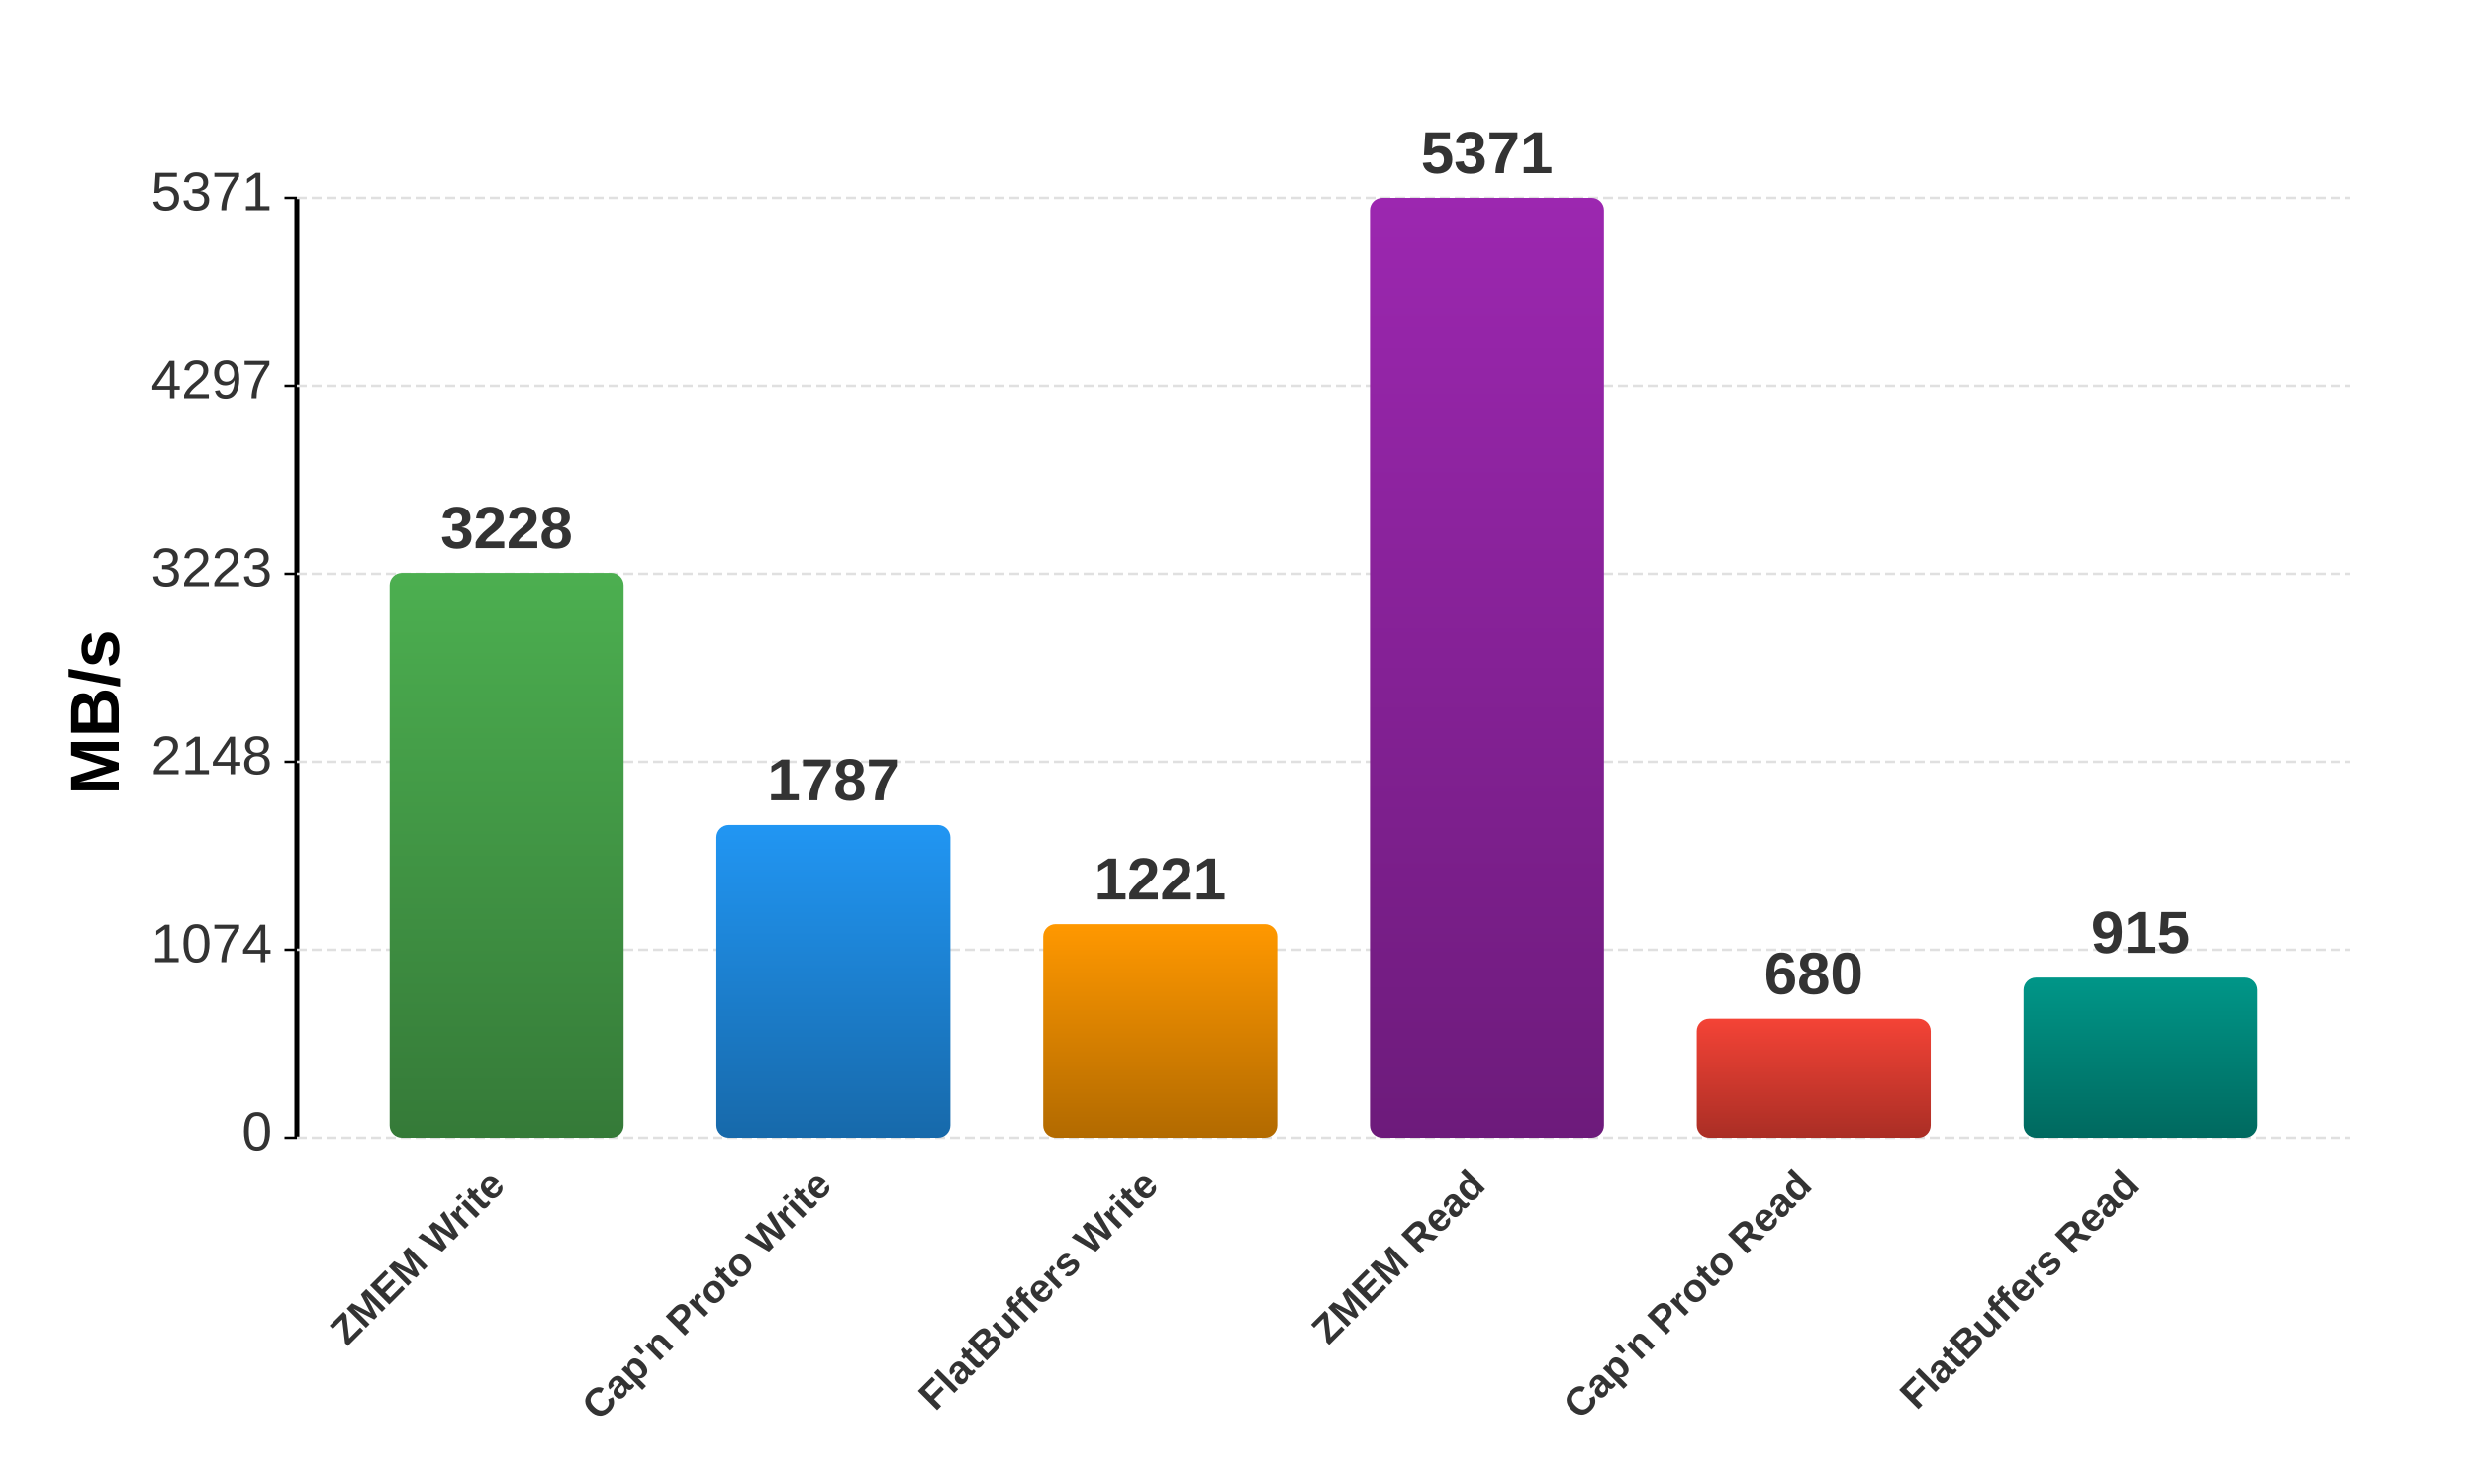
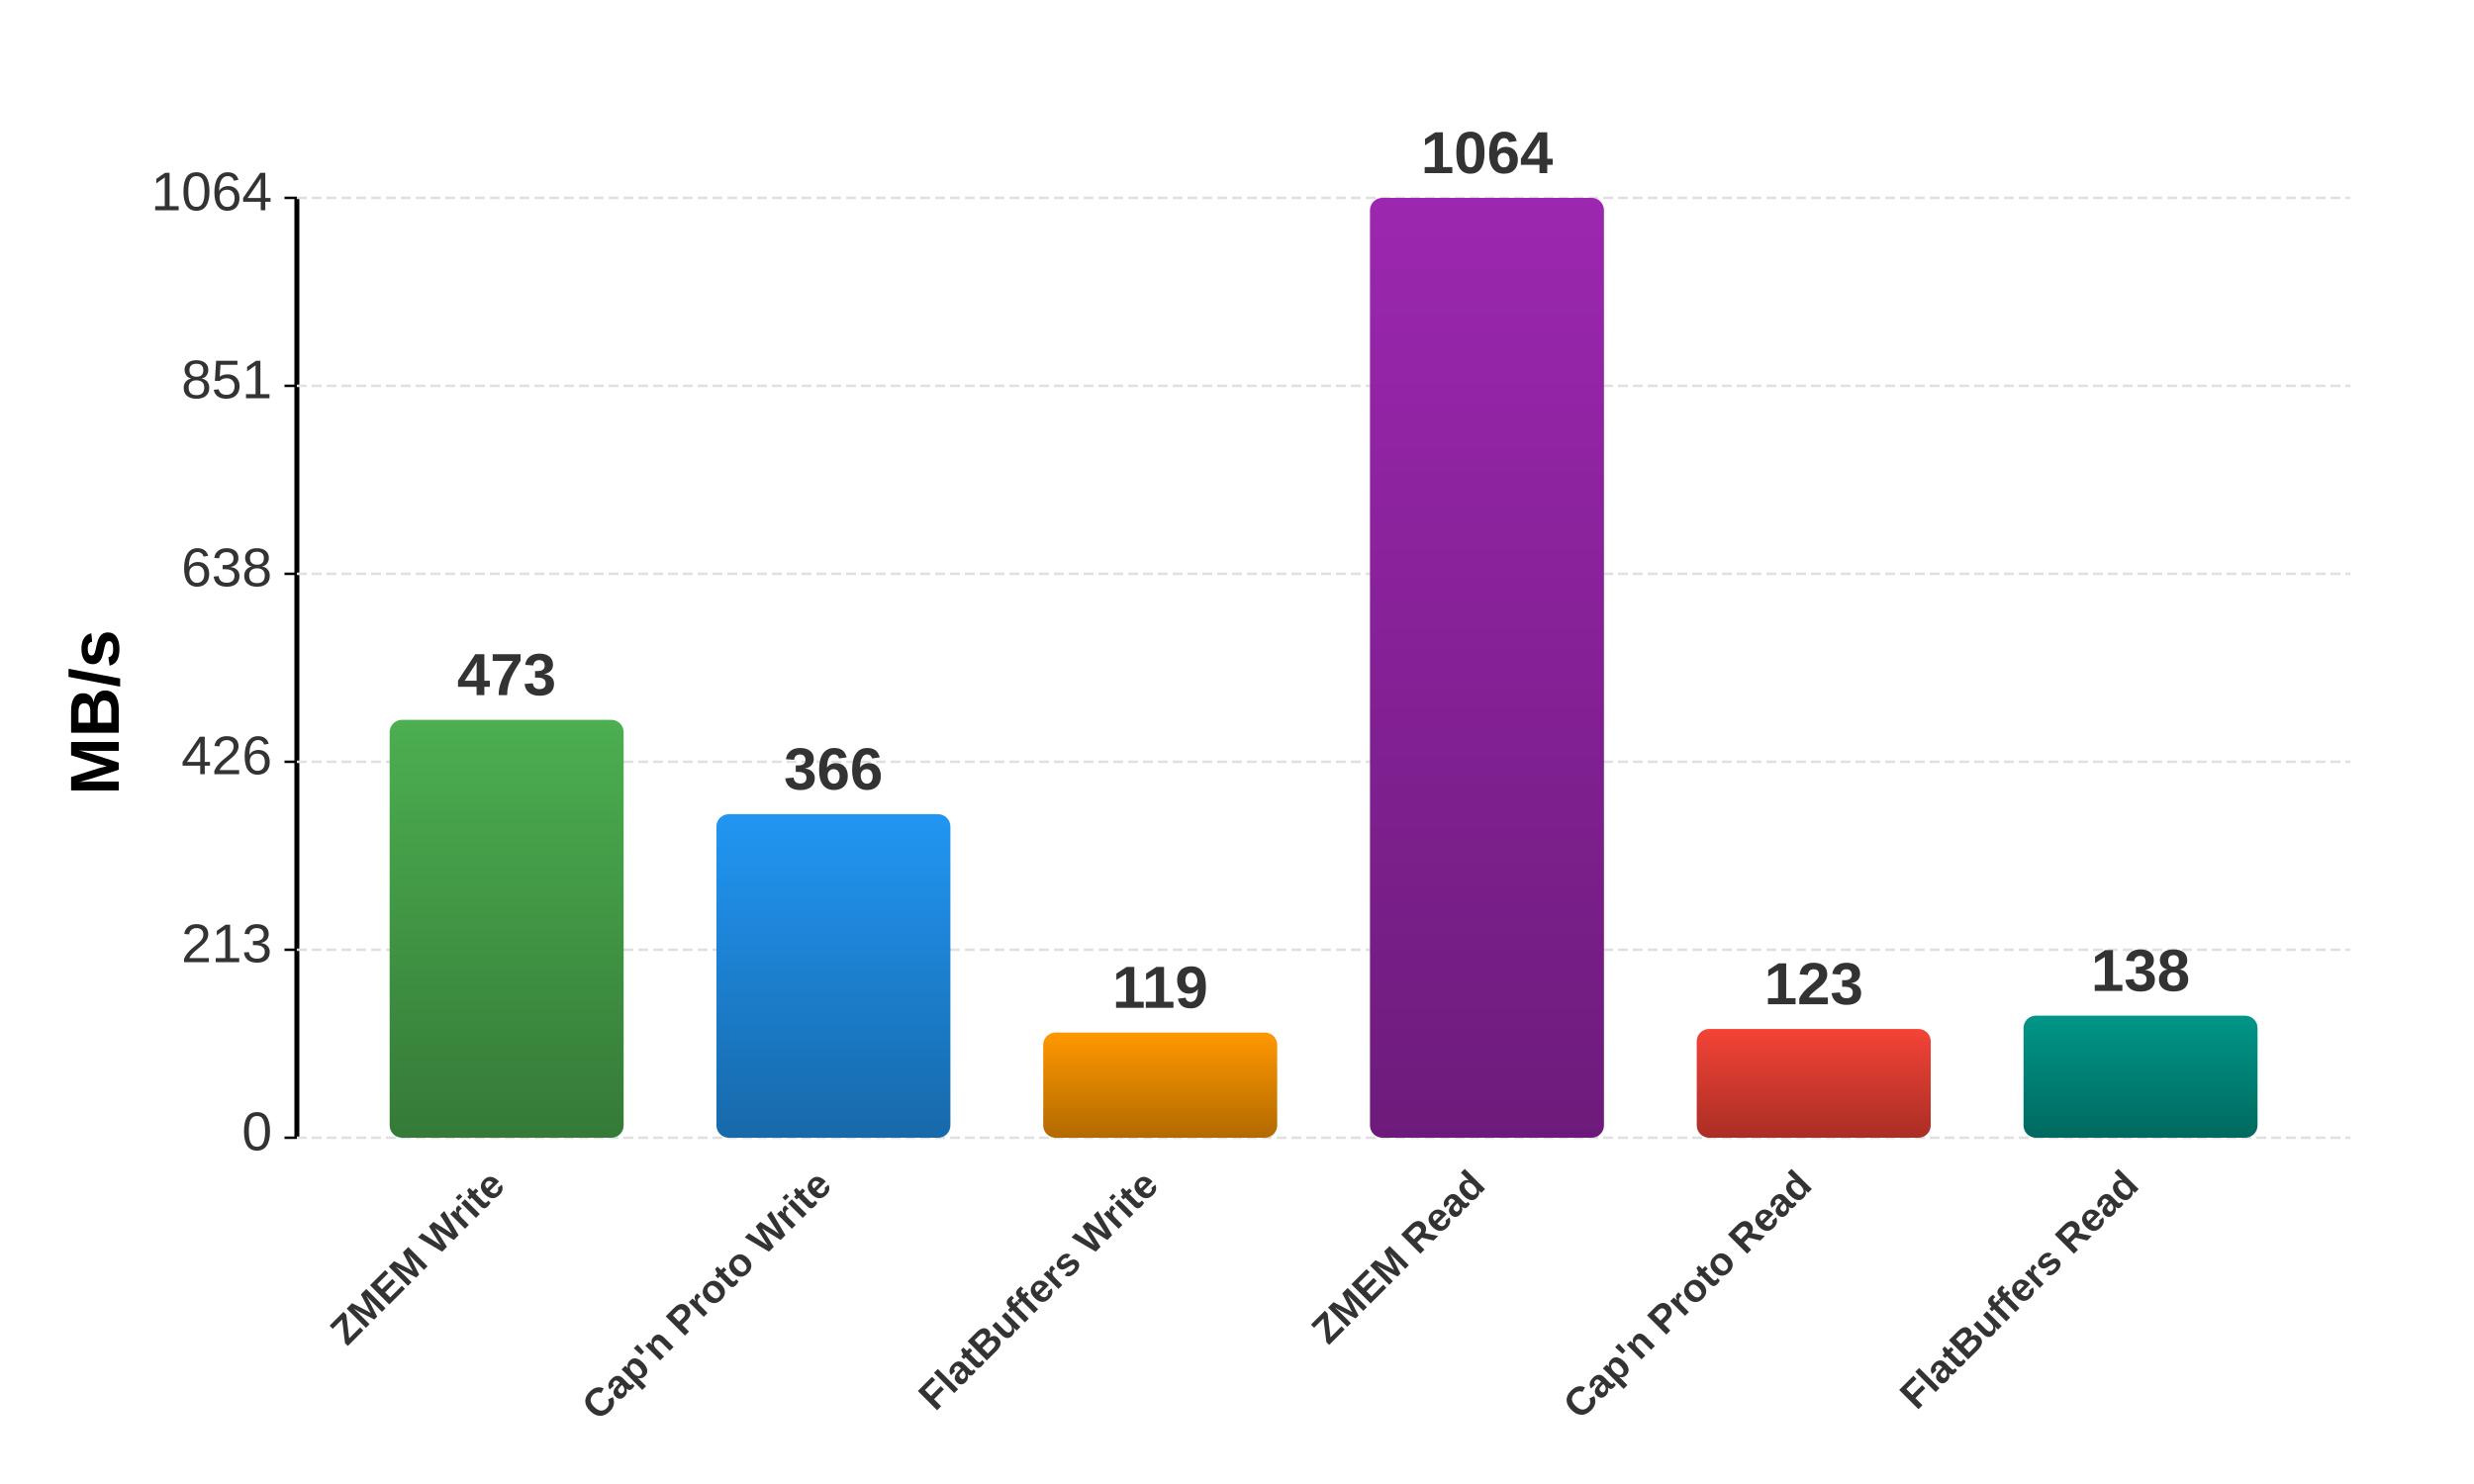
<svg xmlns="http://www.w3.org/2000/svg" width="1000" height="600" viewBox="0 0 1000 600" version="1.1">
  <rect width="100%" height="100%" fill="#FFFFFF" />
  <defs>
    <linearGradient id="grad0" x1="0%" y1="0%" x2="0%" y2="100%">
      <stop offset="0%" style="stop-color:#4CAF50;stop-opacity:1" />
      <stop offset="100%" style="stop-color:#357A38;stop-opacity:1" />
    </linearGradient>
    <linearGradient id="grad1" x1="0%" y1="0%" x2="0%" y2="100%">
      <stop offset="0%" style="stop-color:#2196F3;stop-opacity:1" />
      <stop offset="100%" style="stop-color:#1769AA;stop-opacity:1" />
    </linearGradient>
    <linearGradient id="grad2" x1="0%" y1="0%" x2="0%" y2="100%">
      <stop offset="0%" style="stop-color:#FF9800;stop-opacity:1" />
      <stop offset="100%" style="stop-color:#B26A00;stop-opacity:1" />
    </linearGradient>
    <linearGradient id="grad3" x1="0%" y1="0%" x2="0%" y2="100%">
      <stop offset="0%" style="stop-color:#9C27B0;stop-opacity:1" />
      <stop offset="100%" style="stop-color:#6D1B7B;stop-opacity:1" />
    </linearGradient>
    <linearGradient id="grad4" x1="0%" y1="0%" x2="0%" y2="100%">
      <stop offset="0%" style="stop-color:#F44336;stop-opacity:1" />
      <stop offset="100%" style="stop-color:#AA2E25;stop-opacity:1" />
    </linearGradient>
    <linearGradient id="grad5" x1="0%" y1="0%" x2="0%" y2="100%">
      <stop offset="0%" style="stop-color:#009688;stop-opacity:1" />
      <stop offset="100%" style="stop-color:#00695F;stop-opacity:1" />
    </linearGradient>
    <linearGradient id="grad6" x1="0%" y1="0%" x2="0%" y2="100%">
      <stop offset="0%" style="stop-color:#3F51B5;stop-opacity:1" />
      <stop offset="100%" style="stop-color:#2C387E;stop-opacity:1" />
    </linearGradient>
    <linearGradient id="grad7" x1="0%" y1="0%" x2="0%" y2="100%">
      <stop offset="0%" style="stop-color:#795548;stop-opacity:1" />
      <stop offset="100%" style="stop-color:#543B32;stop-opacity:1" />
    </linearGradient>
    <linearGradient id="grad8" x1="0%" y1="0%" x2="0%" y2="100%">
      <stop offset="0%" style="stop-color:#00BCD4;stop-opacity:1" />
      <stop offset="100%" style="stop-color:#008394;stop-opacity:1" />
    </linearGradient>
    <linearGradient id="grad9" x1="0%" y1="0%" x2="0%" y2="100%">
      <stop offset="0%" style="stop-color:#E91E63;stop-opacity:1" />
      <stop offset="100%" style="stop-color:#A31545;stop-opacity:1" />
    </linearGradient>
  </defs>
  <text x="500" y="40" text-anchor="middle" font-family="Arial, Helvetica, sans-serif" font-size="32.0" font-weight="bold" />
  <text x="60" y="300" text-anchor="middle" transform="rotate(-90, 48, 300)" font-family="Arial, Helvetica, sans-serif" font-size="28.0" font-weight="bold">MB/s</text>
  <text x="535" y="553.333" text-anchor="middle" font-family="Arial, Helvetica, sans-serif" font-size="28.0" font-weight="bold" />
  <line x1="120" y1="80" x2="120" y2="460" stroke="black" stroke-width="2" />
  <line x1="120" y1="460.00" x2="950" y2="460.00" stroke="#e0e0e0" stroke-dasharray="4,2" />
  <line x1="115" y1="460.00" x2="120" y2="460.00" stroke="black" />
  <text x="110" y="465.00" text-anchor="end" font-family="Arial, Helvetica, sans-serif" font-size="22.0" fill="#333">0</text>
  <line x1="120" y1="384.00" x2="950" y2="384.00" stroke="#e0e0e0" stroke-dasharray="4,2" />
  <line x1="115" y1="384.00" x2="120" y2="384.00" stroke="black" />
-   <text x="110" y="389.00" text-anchor="end" font-family="Arial, Helvetica, sans-serif" font-size="22.0" fill="#333">1074</text>
+   <text x="110" y="389.00" text-anchor="end" font-family="Arial, Helvetica, sans-serif" font-size="22.0" fill="#333">213</text>
  <line x1="120" y1="308.00" x2="950" y2="308.00" stroke="#e0e0e0" stroke-dasharray="4,2" />
  <line x1="115" y1="308.00" x2="120" y2="308.00" stroke="black" />
-   <text x="110" y="313.00" text-anchor="end" font-family="Arial, Helvetica, sans-serif" font-size="22.0" fill="#333">2148</text>
+   <text x="110" y="313.00" text-anchor="end" font-family="Arial, Helvetica, sans-serif" font-size="22.0" fill="#333">426</text>
  <line x1="120" y1="232.00" x2="950" y2="232.00" stroke="#e0e0e0" stroke-dasharray="4,2" />
  <line x1="115" y1="232.00" x2="120" y2="232.00" stroke="black" />
-   <text x="110" y="237.00" text-anchor="end" font-family="Arial, Helvetica, sans-serif" font-size="22.0" fill="#333">3223</text>
+   <text x="110" y="237.00" text-anchor="end" font-family="Arial, Helvetica, sans-serif" font-size="22.0" fill="#333">638</text>
  <line x1="120" y1="156.00" x2="950" y2="156.00" stroke="#e0e0e0" stroke-dasharray="4,2" />
  <line x1="115" y1="156.00" x2="120" y2="156.00" stroke="black" />
-   <text x="110" y="161.00" text-anchor="end" font-family="Arial, Helvetica, sans-serif" font-size="22.0" fill="#333">4297</text>
+   <text x="110" y="161.00" text-anchor="end" font-family="Arial, Helvetica, sans-serif" font-size="22.0" fill="#333">851</text>
  <line x1="120" y1="80.00" x2="950" y2="80.00" stroke="#e0e0e0" stroke-dasharray="4,2" />
  <line x1="115" y1="80.00" x2="120" y2="80.00" stroke="black" />
-   <text x="110" y="85.00" text-anchor="end" font-family="Arial, Helvetica, sans-serif" font-size="22.0" fill="#333">5371</text>
+   <text x="110" y="85.00" text-anchor="end" font-family="Arial, Helvetica, sans-serif" font-size="22.0" fill="#333">1064</text>
  <g>
-     <rect x="157.50" y="231.63" width="94.58" height="228.37" fill="url(#grad0)" rx="5" ry="5" />
-     <text x="204.79" y="221.63" text-anchor="middle" font-family="Arial, Helvetica, sans-serif" font-size="24.0" font-weight="bold" fill="#333">3228</text>
+     <rect x="157.50" y="291.03" width="94.58" height="168.97" fill="url(#grad0)" rx="5" ry="5" />
+     <text x="204.79" y="281.03" text-anchor="middle" font-family="Arial, Helvetica, sans-serif" font-size="24.0" font-weight="bold" fill="#333">473</text>
  </g>
  <text x="204.79" y="480.00" text-anchor="end" font-family="Arial, Helvetica, sans-serif" font-size="16.0" font-weight="bold" fill="#333" transform="rotate(-45.0, 204.79, 480.00)">ZMEM Write</text>
  <g>
-     <rect x="289.58" y="333.57" width="94.58" height="126.43" fill="url(#grad1)" rx="5" ry="5" />
-     <text x="336.88" y="323.57" text-anchor="middle" font-family="Arial, Helvetica, sans-serif" font-size="24.0" font-weight="bold" fill="#333">1787</text>
+     <rect x="289.58" y="329.18" width="94.58" height="130.82" fill="url(#grad1)" rx="5" ry="5" />
+     <text x="336.88" y="319.18" text-anchor="middle" font-family="Arial, Helvetica, sans-serif" font-size="24.0" font-weight="bold" fill="#333">366</text>
  </g>
  <text x="336.88" y="480.00" text-anchor="end" font-family="Arial, Helvetica, sans-serif" font-size="16.0" font-weight="bold" fill="#333" transform="rotate(-45.0, 336.88, 480.00)">Cap'n Proto Write</text>
  <g>
-     <rect x="421.67" y="373.64" width="94.58" height="86.36" fill="url(#grad2)" rx="5" ry="5" />
-     <text x="468.96" y="363.64" text-anchor="middle" font-family="Arial, Helvetica, sans-serif" font-size="24.0" font-weight="bold" fill="#333">1221</text>
+     <rect x="421.67" y="417.46" width="94.58" height="42.54" fill="url(#grad2)" rx="5" ry="5" />
+     <text x="468.96" y="407.46" text-anchor="middle" font-family="Arial, Helvetica, sans-serif" font-size="24.0" font-weight="bold" fill="#333">119</text>
  </g>
  <text x="468.96" y="480.00" text-anchor="end" font-family="Arial, Helvetica, sans-serif" font-size="16.0" font-weight="bold" fill="#333" transform="rotate(-45.0, 468.96, 480.00)">FlatBuffers Write</text>
  <g>
    <rect x="553.75" y="80.00" width="94.58" height="380.00" fill="url(#grad3)" rx="5" ry="5" />
-     <text x="601.04" y="70.00" text-anchor="middle" font-family="Arial, Helvetica, sans-serif" font-size="24.0" font-weight="bold" fill="#333">5371</text>
+     <text x="601.04" y="70.00" text-anchor="middle" font-family="Arial, Helvetica, sans-serif" font-size="24.0" font-weight="bold" fill="#333">1064</text>
  </g>
  <text x="601.04" y="480.00" text-anchor="end" font-family="Arial, Helvetica, sans-serif" font-size="16.0" font-weight="bold" fill="#333" transform="rotate(-45.0, 601.04, 480.00)">ZMEM Read</text>
  <g>
-     <rect x="685.83" y="411.88" width="94.58" height="48.12" fill="url(#grad4)" rx="5" ry="5" />
-     <text x="733.12" y="401.88" text-anchor="middle" font-family="Arial, Helvetica, sans-serif" font-size="24.0" font-weight="bold" fill="#333">680</text>
+     <rect x="685.83" y="416.02" width="94.58" height="43.98" fill="url(#grad4)" rx="5" ry="5" />
+     <text x="733.12" y="406.02" text-anchor="middle" font-family="Arial, Helvetica, sans-serif" font-size="24.0" font-weight="bold" fill="#333">123</text>
  </g>
  <text x="733.12" y="480.00" text-anchor="end" font-family="Arial, Helvetica, sans-serif" font-size="16.0" font-weight="bold" fill="#333" transform="rotate(-45.0, 733.12, 480.00)">Cap'n Proto Read</text>
  <g>
-     <rect x="817.92" y="395.26" width="94.58" height="64.74" fill="url(#grad5)" rx="5" ry="5" />
-     <text x="865.21" y="385.26" text-anchor="middle" font-family="Arial, Helvetica, sans-serif" font-size="24.0" font-weight="bold" fill="#333">915</text>
+     <rect x="817.92" y="410.64" width="94.58" height="49.36" fill="url(#grad5)" rx="5" ry="5" />
+     <text x="865.21" y="400.64" text-anchor="middle" font-family="Arial, Helvetica, sans-serif" font-size="24.0" font-weight="bold" fill="#333">138</text>
  </g>
  <text x="865.21" y="480.00" text-anchor="end" font-family="Arial, Helvetica, sans-serif" font-size="16.0" font-weight="bold" fill="#333" transform="rotate(-45.0, 865.21, 480.00)">FlatBuffers Read</text>
</svg>
